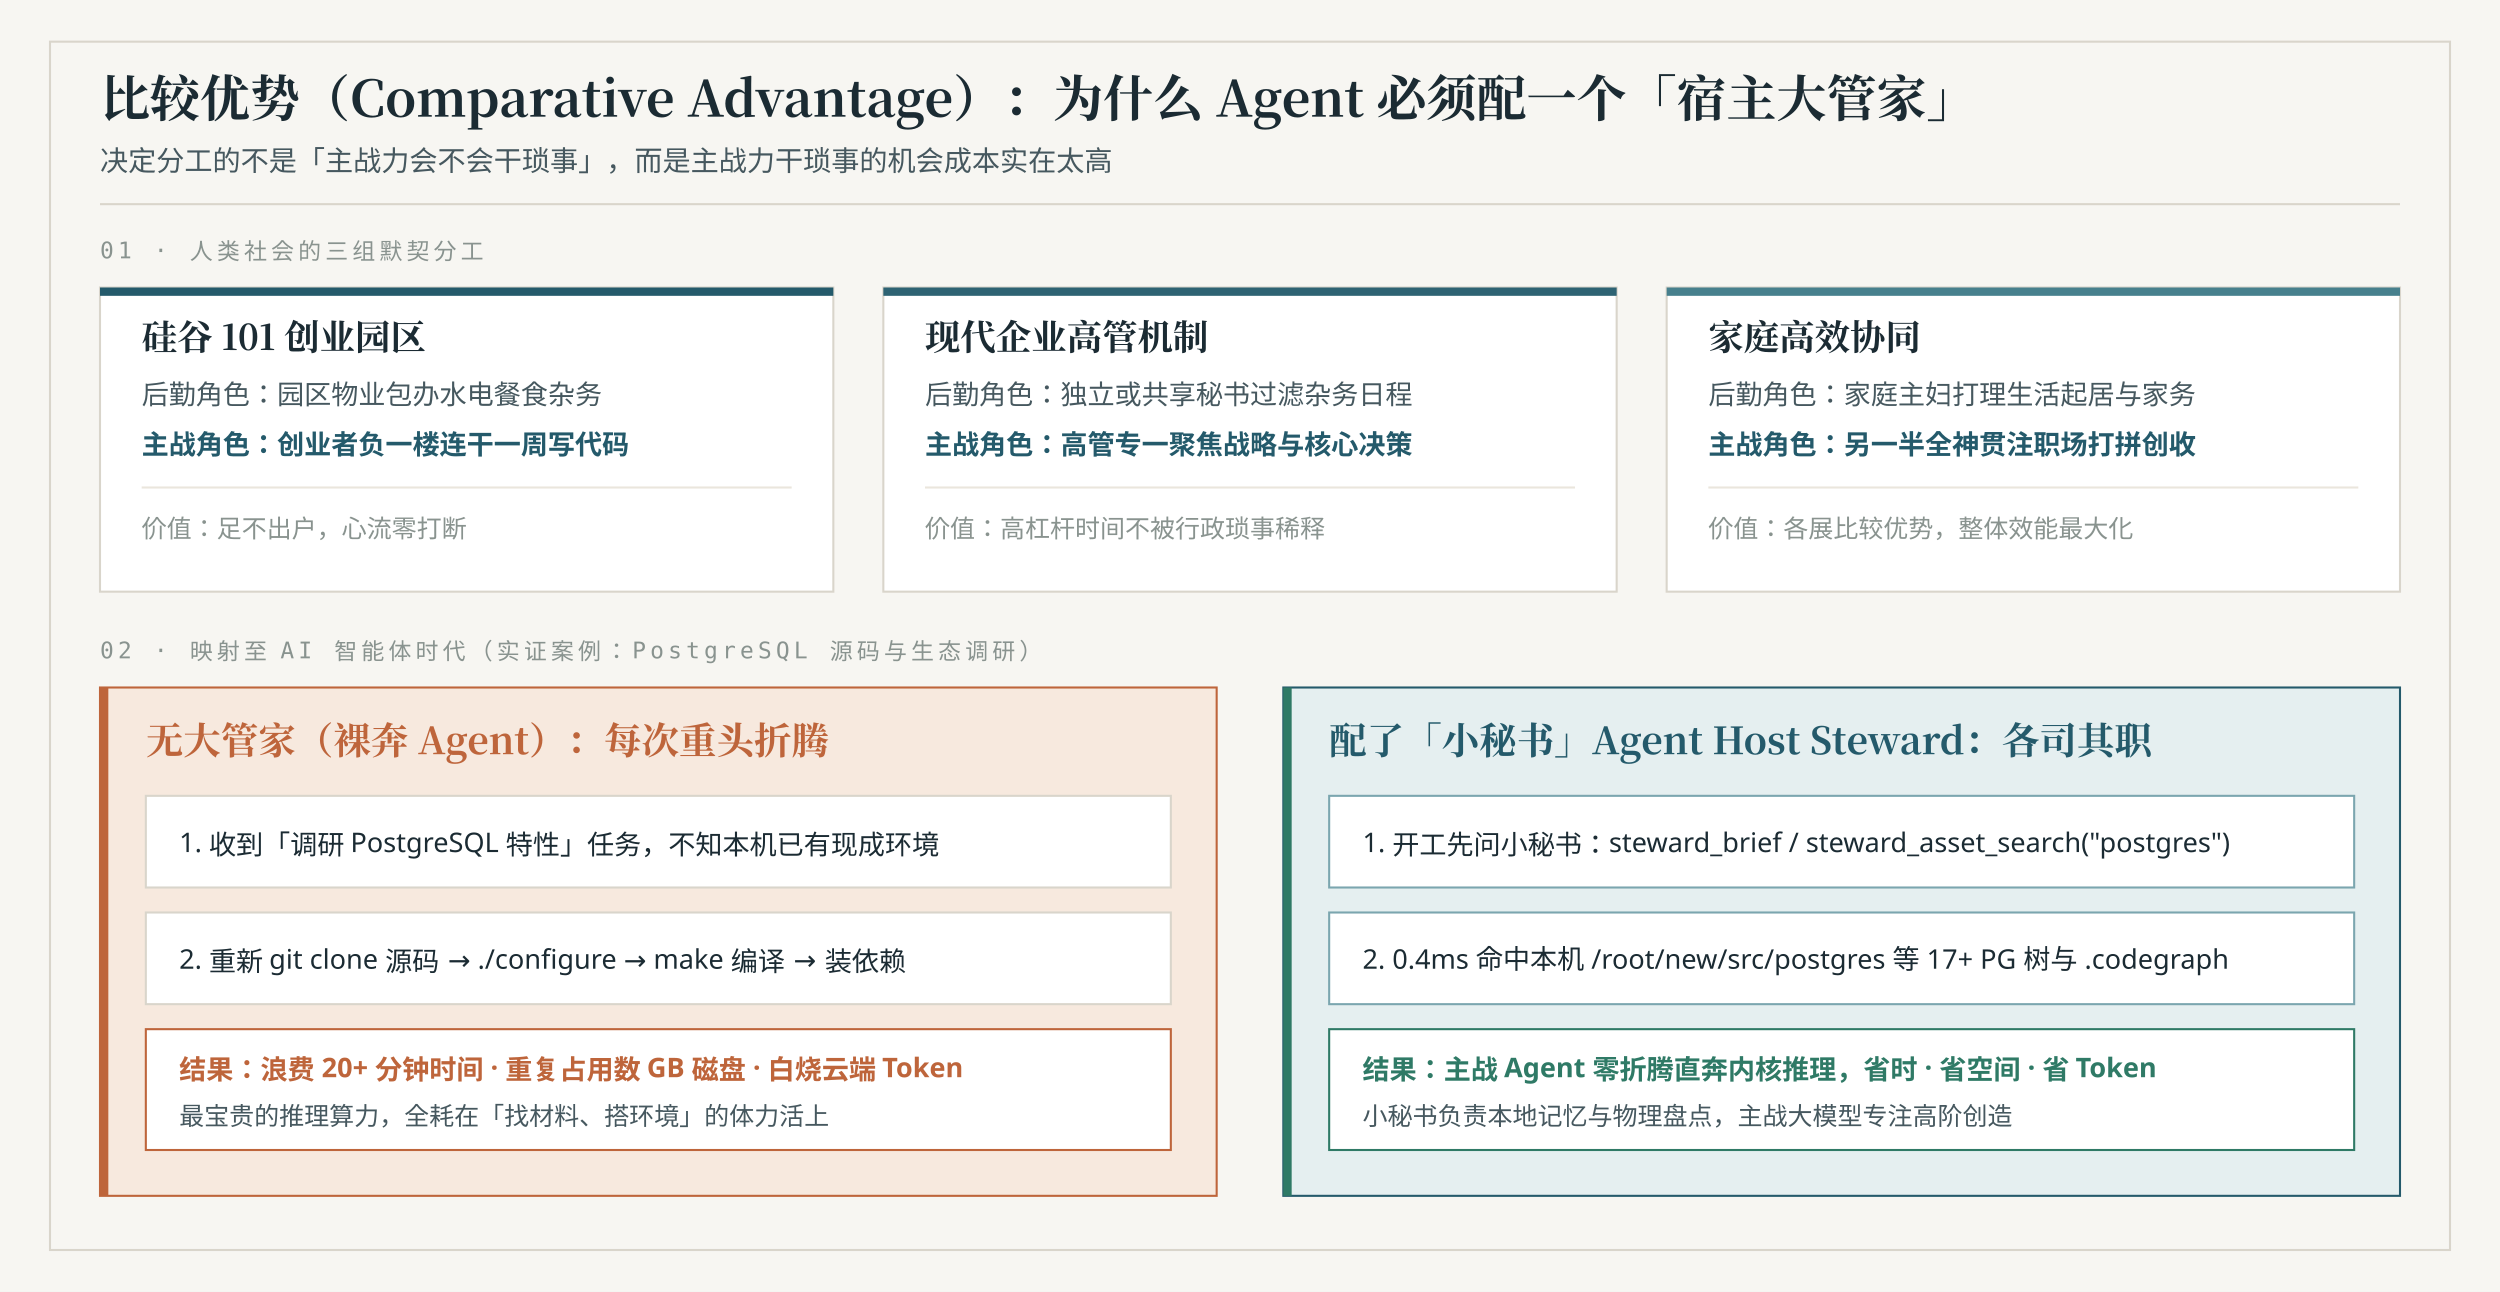
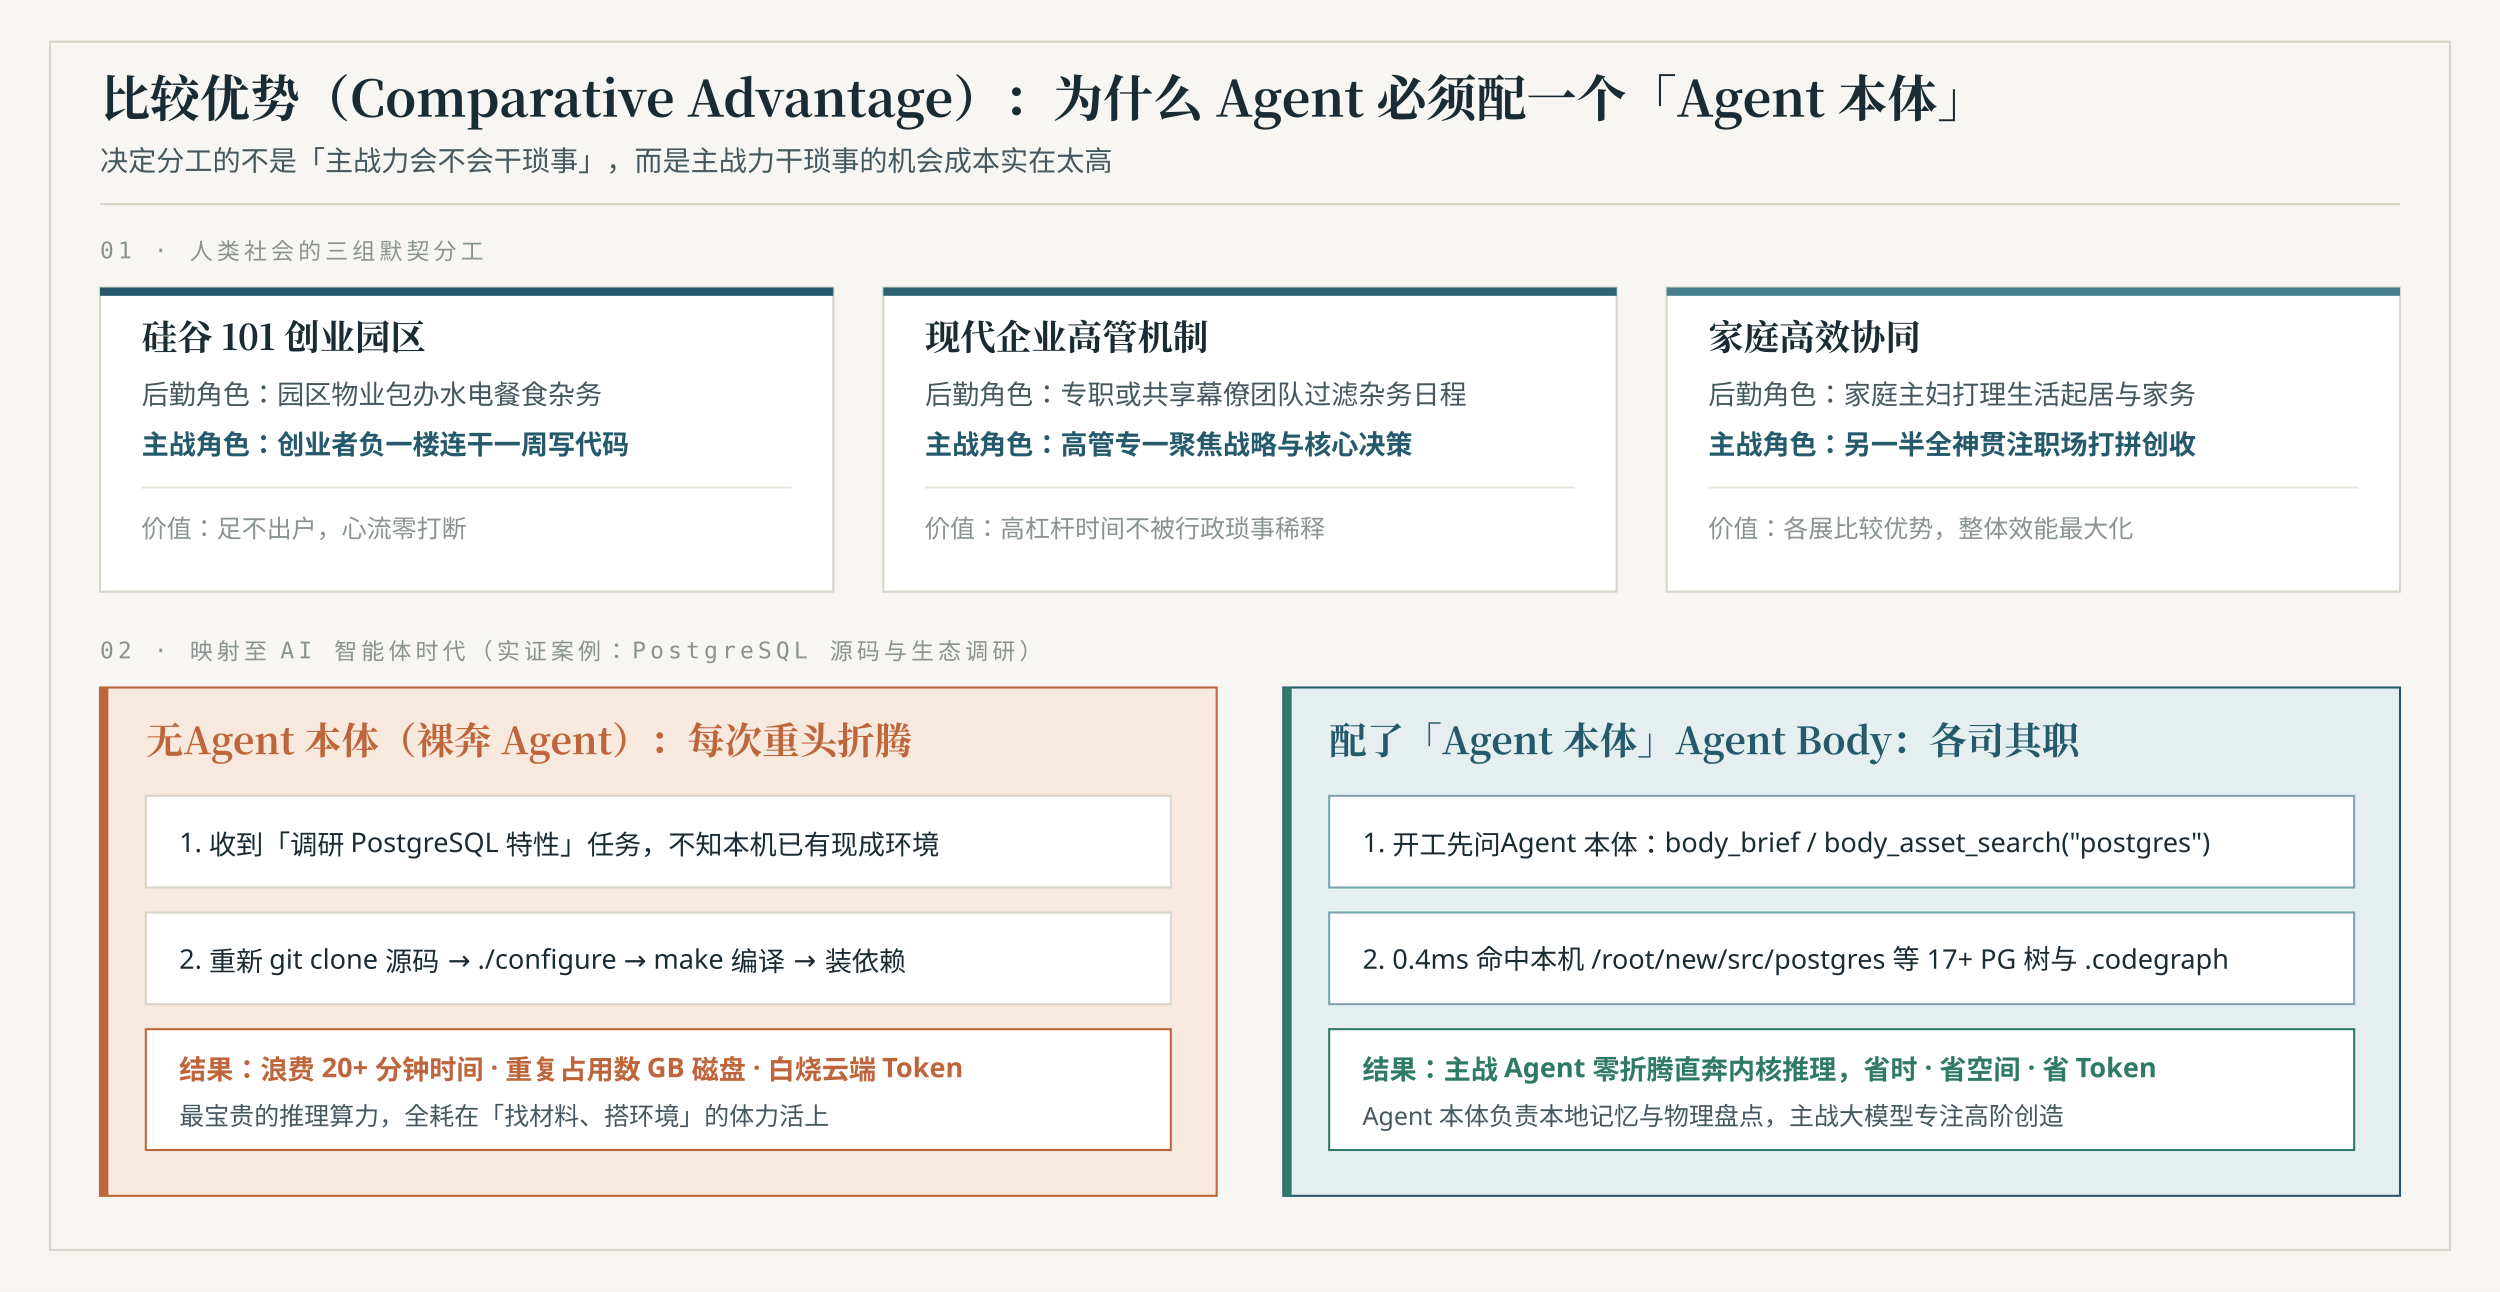
<svg xmlns="http://www.w3.org/2000/svg" viewBox="0 0 1200 620" width="1200" height="620">
  <rect width="1200" height="620" fill="#F7F6F2" />
  <rect x="24" y="20" width="1152" height="580" fill="#F7F6F2" stroke="#D9D5CB" stroke-width="1" />
-   <text x="48" y="56" font-family="Songti SC, Noto Serif CJK SC, serif" font-size="24" font-weight="600" fill="#1B2B33">比较优势（Comparative Advantage）：为什么 Agent 必须配一个「宿主大管家」</text>
+   <text x="48" y="56" font-family="Songti SC, Noto Serif CJK SC, serif" font-size="24" font-weight="600" fill="#1B2B33">比较优势（Comparative Advantage）：为什么 Agent 必须配一个「Agent 本体」</text>
  <text x="48" y="82" font-family="PingFang SC, Noto Sans CJK SC, sans-serif" font-size="13.5" fill="#46585F">决定分工的不是「主战力会不会干琐事」，而是主战力干琐事的机会成本实在太高</text>
  <line x1="48" y1="98" x2="1152" y2="98" stroke="#D9D5CB" stroke-width="1" />
  <text x="48" y="124" font-family="SF Mono, monospace" font-size="11" letter-spacing="2" fill="#89938F">01 · 人类社会的三组默契分工</text>
  <rect x="48" y="138" width="352" height="146" fill="#FFFFFF" stroke="#D9D5CB" stroke-width="1" />
  <rect x="48" y="138" width="352" height="4" fill="#245A6B" />
  <text x="68" y="168" font-family="Songti SC, Noto Serif CJK SC, serif" font-size="17" font-weight="600" fill="#1B2B33">硅谷 101 创业园区</text>
  <text x="68" y="194" font-family="PingFang SC, sans-serif" font-size="13" fill="#46585F">后勤角色：园区物业包办水电餐食杂务</text>
  <text x="68" y="218" font-family="PingFang SC, sans-serif" font-size="13" fill="#245A6B" font-weight="600">主战角色：创业者负一楼连干一周写代码</text>
  <line x1="68" y1="234" x2="380" y2="234" stroke="#EAE6DD" stroke-width="1" />
  <text x="68" y="258" font-family="PingFang SC, sans-serif" font-size="12" fill="#89938F">价值：足不出户，心流零打断</text>
  <rect x="424" y="138" width="352" height="146" fill="#FFFFFF" stroke="#D9D5CB" stroke-width="1" />
  <rect x="424" y="138" width="352" height="4" fill="#2E6373" />
  <text x="444" y="168" font-family="Songti SC, Noto Serif CJK SC, serif" font-size="17" font-weight="600" fill="#1B2B33">现代企业高管机制</text>
-   <text x="444" y="194" font-family="PingFang SC, sans-serif" font-size="13" fill="#46585F">后勤角色：独立或共享秘书过滤杂务日程</text>
+   <text x="444" y="194" font-family="PingFang SC, sans-serif" font-size="13" fill="#46585F">后勤角色：专职或共享幕僚团队过滤杂务日程</text>
  <text x="444" y="218" font-family="PingFang SC, sans-serif" font-size="13" fill="#245A6B" font-weight="600">主战角色：高管专一聚焦战略与核心决策</text>
  <line x1="444" y1="234" x2="756" y2="234" stroke="#EAE6DD" stroke-width="1" />
  <text x="444" y="258" font-family="PingFang SC, sans-serif" font-size="12" fill="#89938F">价值：高杠杆时间不被行政琐事稀释</text>
  <rect x="800" y="138" width="352" height="146" fill="#FFFFFF" stroke="#D9D5CB" stroke-width="1" />
  <rect x="800" y="138" width="352" height="4" fill="#47808D" />
  <text x="820" y="168" font-family="Songti SC, Noto Serif CJK SC, serif" font-size="17" font-weight="600" fill="#1B2B33">家庭高效协同</text>
  <text x="820" y="194" font-family="PingFang SC, sans-serif" font-size="13" fill="#46585F">后勤角色：家庭主妇打理生活起居与家务</text>
  <text x="820" y="218" font-family="PingFang SC, sans-serif" font-size="13" fill="#245A6B" font-weight="600">主战角色：另一半全神贯注职场打拼创收</text>
  <line x1="820" y1="234" x2="1132" y2="234" stroke="#EAE6DD" stroke-width="1" />
  <text x="820" y="258" font-family="PingFang SC, sans-serif" font-size="12" fill="#89938F">价值：各展比较优势，整体效能最大化</text>
  <text x="48" y="316" font-family="SF Mono, monospace" font-size="11" letter-spacing="2" fill="#89938F">02 · 映射至 AI 智能体时代（实证案例：PostgreSQL 源码与生态调研）</text>
  <rect x="48" y="330" width="536" height="244" fill="#F7E9DE" stroke="#BE653B" stroke-width="1" />
  <rect x="48" y="330" width="4" height="244" fill="#BE653B" />
-   <text x="70" y="362" font-family="Songti SC, Noto Serif CJK SC, serif" font-size="18" font-weight="600" fill="#BE653B">无大管家（裸奔 Agent）：每次重头折腾</text>
+   <text x="70" y="362" font-family="Songti SC, Noto Serif CJK SC, serif" font-size="18" font-weight="600" fill="#BE653B">无Agent 本体（裸奔 Agent）：每次重头折腾</text>
  <rect x="70" y="382" width="492" height="44" fill="#FFFFFF" stroke="#D9D5CB" stroke-width="1" />
  <text x="86" y="409" font-family="PingFang SC, sans-serif" font-size="13" fill="#1B2B33">1. 收到「调研 PostgreSQL 特性」任务，不知本机已有现成环境</text>
  <rect x="70" y="438" width="492" height="44" fill="#FFFFFF" stroke="#D9D5CB" stroke-width="1" />
  <text x="86" y="465" font-family="PingFang SC, sans-serif" font-size="13" fill="#1B2B33">2. 重新 git clone 源码 → ./configure → make 编译 → 装依赖</text>
  <rect x="70" y="494" width="492" height="58" fill="#FFFFFF" stroke="#BE653B" stroke-width="1" />
  <text x="86" y="518" font-family="PingFang SC, sans-serif" font-size="13" font-weight="600" fill="#BE653B">结果：浪费 20+ 分钟时间 · 重复占用数 GB 磁盘 · 白烧云端 Token</text>
  <text x="86" y="540" font-family="PingFang SC, sans-serif" font-size="12" fill="#46585F">最宝贵的推理算力，全耗在「找材料、搭环境」的体力活上</text>
  <rect x="616" y="330" width="536" height="244" fill="#E5EFF0" stroke="#245A6B" stroke-width="1" />
  <rect x="616" y="330" width="4" height="244" fill="#2F7A66" />
-   <text x="638" y="362" font-family="Songti SC, Noto Serif CJK SC, serif" font-size="18" font-weight="600" fill="#245A6B">配了「小秘书」Agent Host Steward：各司其职</text>
+   <text x="638" y="362" font-family="Songti SC, Noto Serif CJK SC, serif" font-size="18" font-weight="600" fill="#245A6B">配了「Agent 本体」Agent Body：各司其职</text>
  <rect x="638" y="382" width="492" height="44" fill="#FFFFFF" stroke="#7BA6AF" stroke-width="1" />
-   <text x="654" y="409" font-family="PingFang SC, sans-serif" font-size="13" fill="#1B2B33">1. 开工先问小秘书：steward_brief / steward_asset_search("postgres")</text>
+   <text x="654" y="409" font-family="PingFang SC, sans-serif" font-size="13" fill="#1B2B33">1. 开工先问Agent 本体：body_brief / body_asset_search("postgres")</text>
  <rect x="638" y="438" width="492" height="44" fill="#FFFFFF" stroke="#7BA6AF" stroke-width="1" />
  <text x="654" y="465" font-family="PingFang SC, sans-serif" font-size="13" fill="#1B2B33">2. 0.4ms 命中本机 /root/new/src/postgres 等 17+ PG 树与 .codegraph</text>
  <rect x="638" y="494" width="492" height="58" fill="#FFFFFF" stroke="#2F7A66" stroke-width="1" />
  <text x="654" y="518" font-family="PingFang SC, sans-serif" font-size="13" font-weight="600" fill="#2F7A66">结果：主战 Agent 零折腾直奔内核推理，省时 · 省空间 · 省 Token</text>
-   <text x="654" y="540" font-family="PingFang SC, sans-serif" font-size="12" fill="#46585F">小秘书负责本地记忆与物理盘点，主战大模型专注高阶创造</text>
+   <text x="654" y="540" font-family="PingFang SC, sans-serif" font-size="12" fill="#46585F">Agent 本体负责本地记忆与物理盘点，主战大模型专注高阶创造</text>
</svg>
